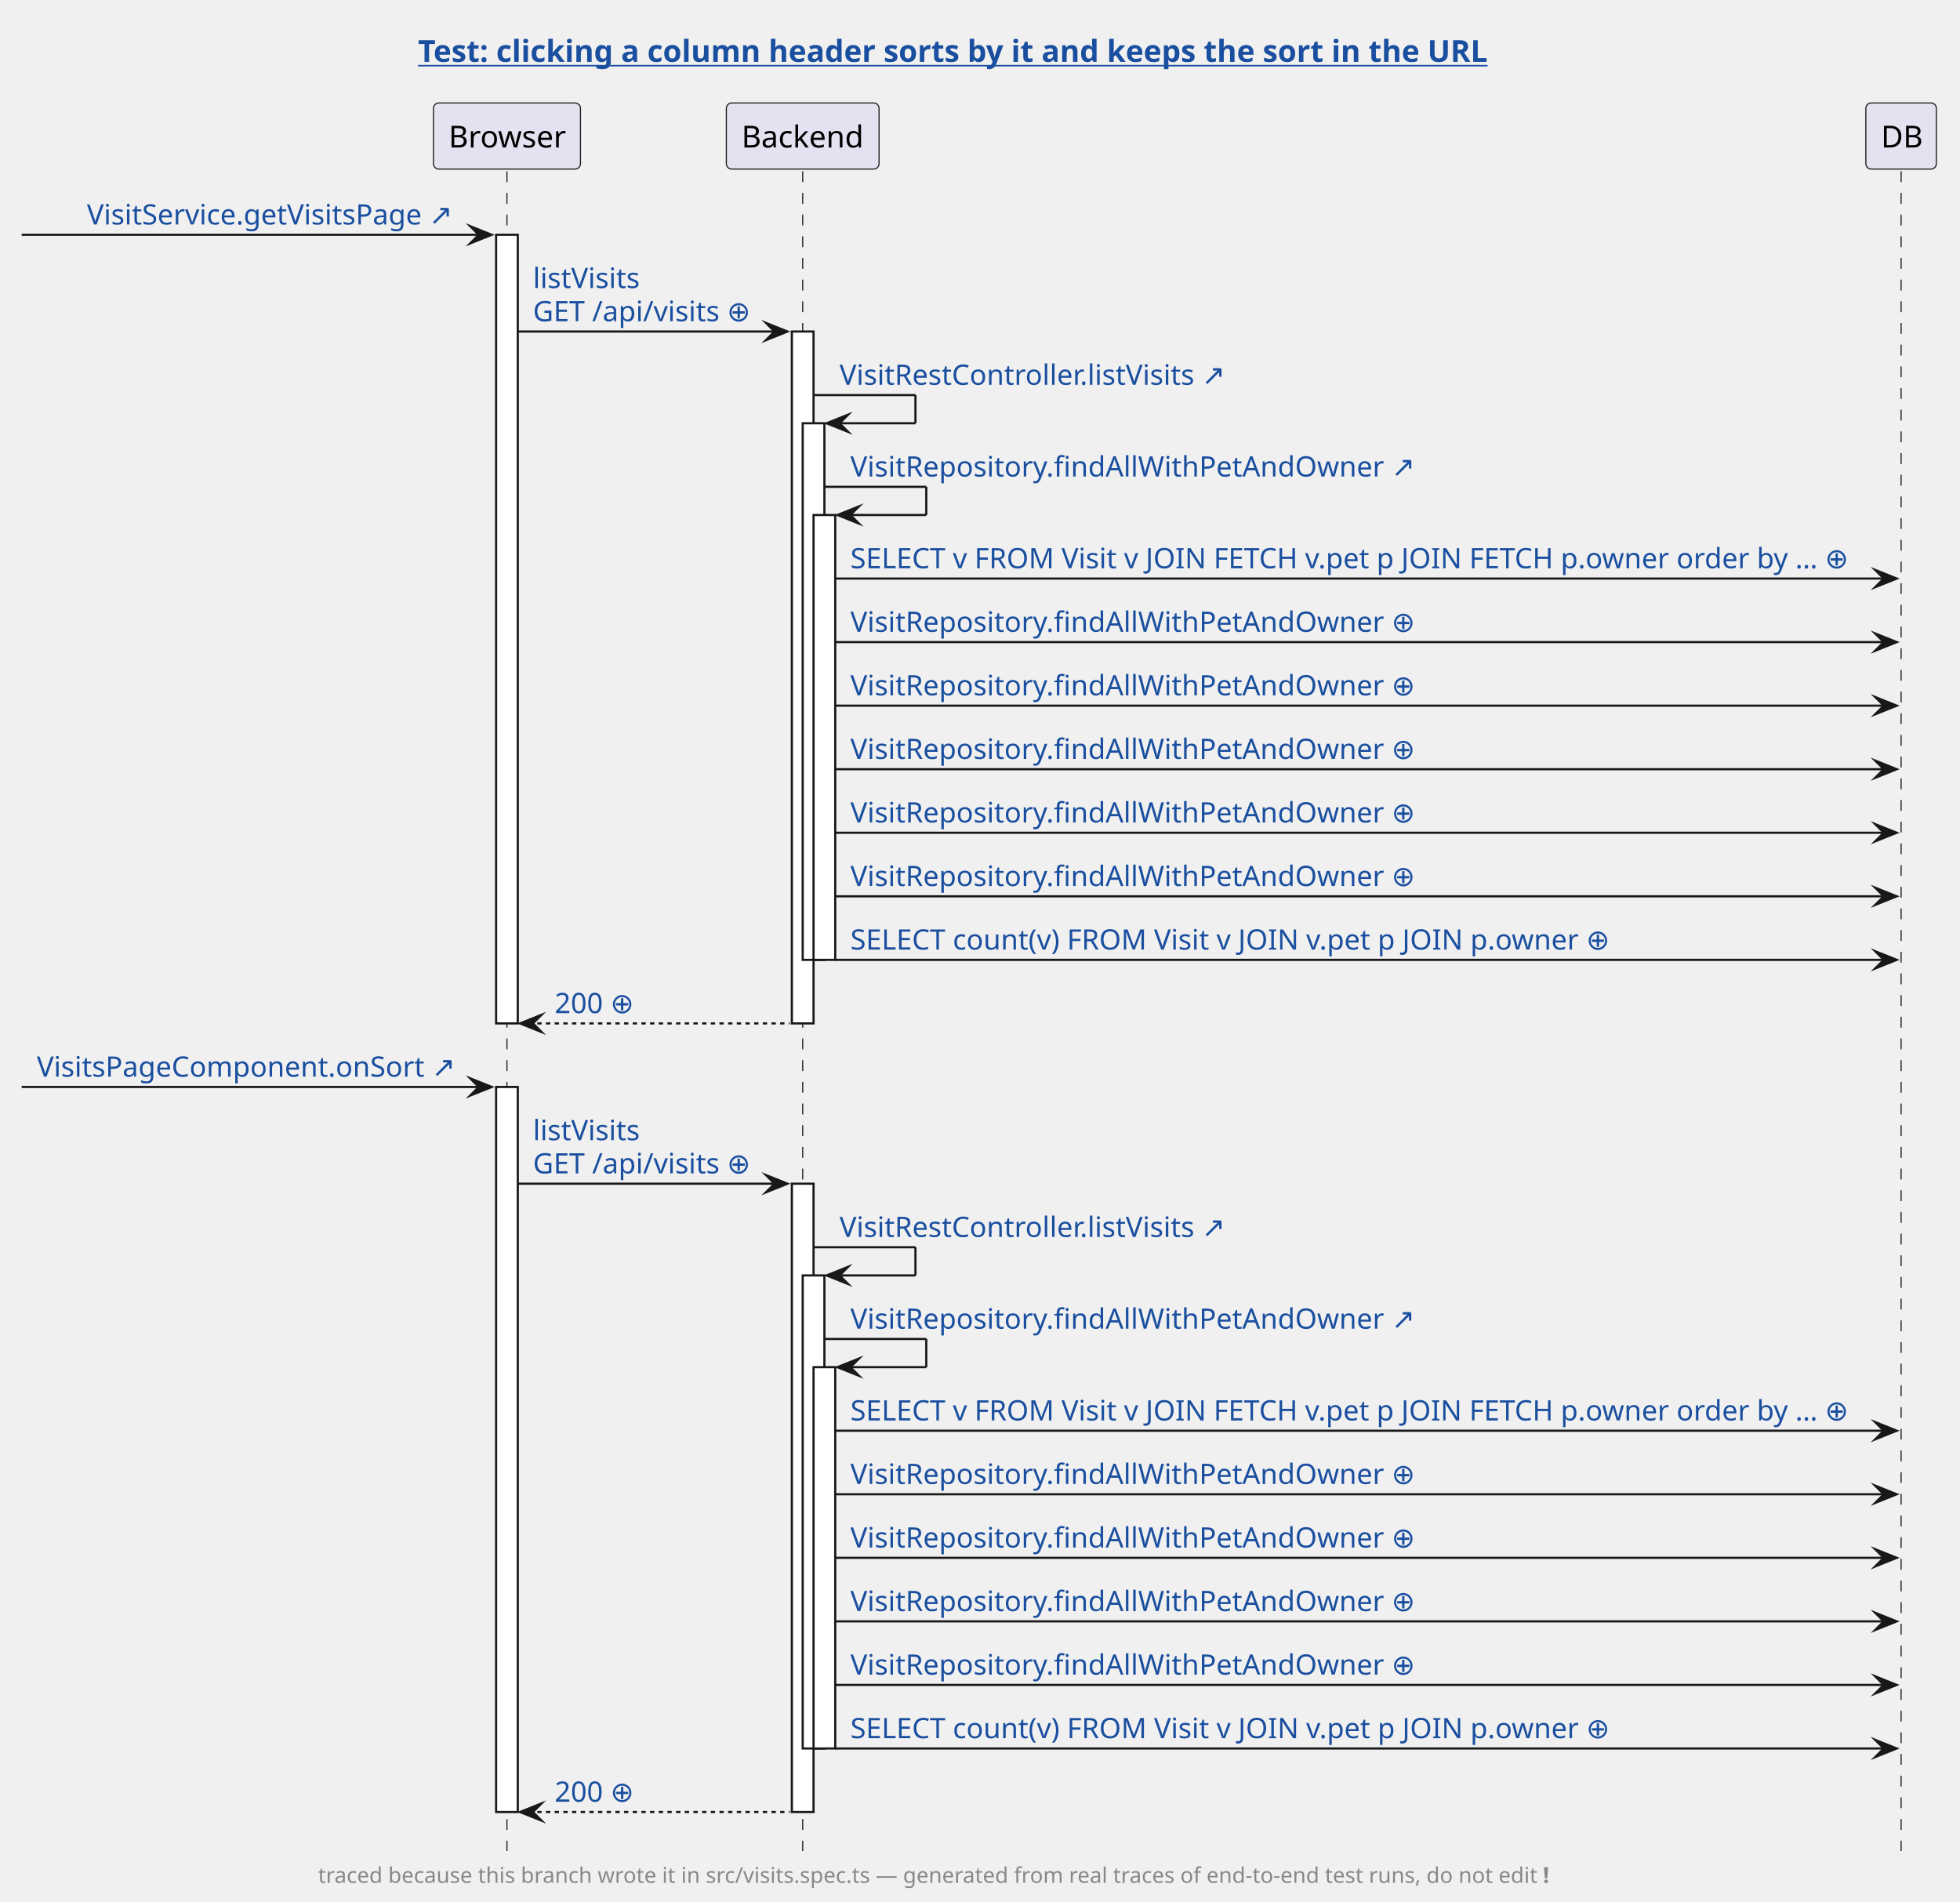
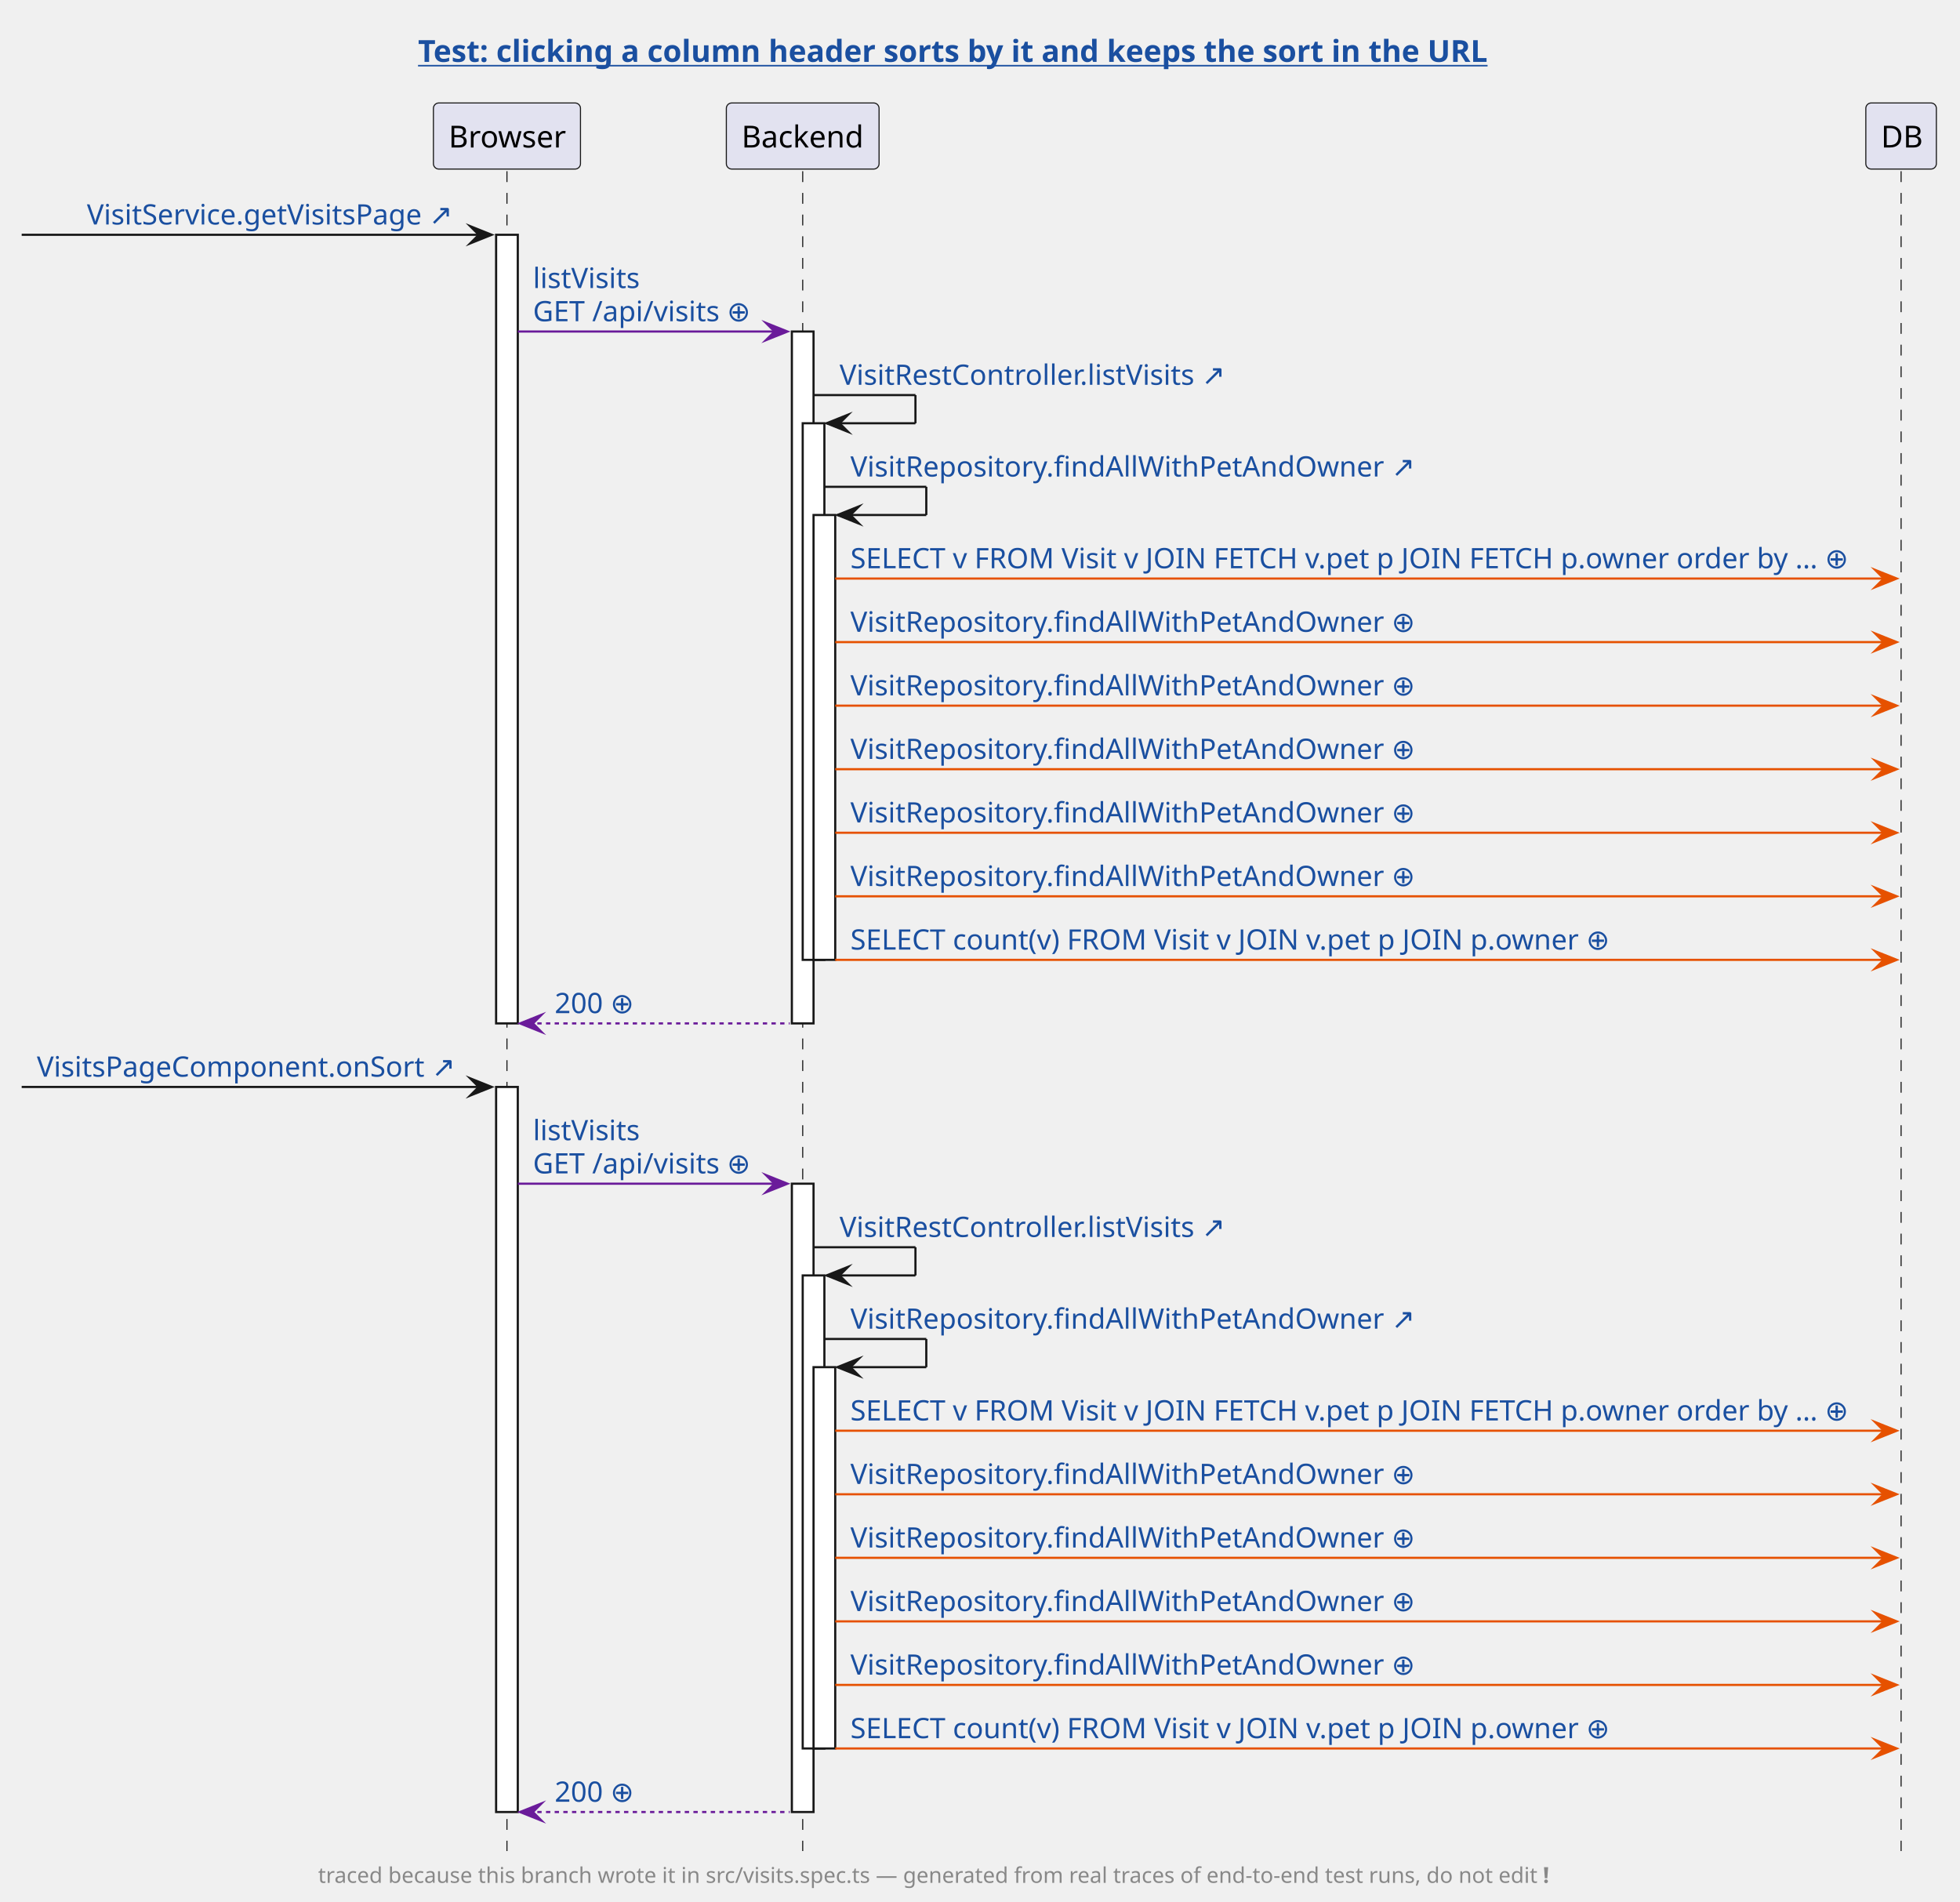
<svg xmlns="http://www.w3.org/2000/svg" xmlns:xlink="http://www.w3.org/1999/xlink" version="1.1" data-diagram-type="SEQUENCE" style="width:904px;height:877px;background:#FFFFFF;" width="904px" height="877px" viewBox="0 0 904 877" zoomAndPan="magnify" preserveAspectRatio="none" contentStyleType="text/css">
  <defs />
  <g font-family="sans-serif" lengthAdjust="spacing">
    <g class="title" data-source-line="7">
      <a target="_top" href="src://petclinic-test/src/visits.spec.ts:47" xlink:href="src://petclinic-test/src/visits.spec.ts:47" xlink:type="simple" xlink:actuate="onRequest" xlink:show="new" title="Click to open the test" xlink:title="Click to open the test">
        <text x="192.8" y="28.535" fill="#1A4FA0" font-size="14" textLength="516.503" font-weight="700" text-decoration="underline">Test: clicking a column header sorts by it and keeps the sort in the URL</text>
      </a>
    </g>
    <g class="participant-lifeline" data-qualified-name="Browser" data-entity-uid="part1" id="part1-lifeline" data-source-line="9">
      <g>
        <rect x="230.318" y="78.977" width="8" height="774.764" fill="#000" fill-opacity="0" />
        <line x1="233.818" y1="78.977" x2="233.818" y2="853.74" style="stroke:#181818;stroke-width:0.5;stroke-dasharray:5,5;" />
      </g>
    </g>
    <g>
      <rect x="228.818" y="108.287" width="10" height="363.727" fill="#FFF" style="stroke:#181818;stroke-width:1;" />
    </g>
    <g>
      <rect x="228.818" y="501.324" width="10" height="334.416" fill="#FFF" style="stroke:#181818;stroke-width:1;" />
    </g>
    <g class="participant-lifeline" data-qualified-name="Backend" data-entity-uid="part2" id="part2-lifeline" data-source-line="10">
      <g>
        <rect x="366.727" y="78.977" width="8" height="774.764" fill="#000" fill-opacity="0" />
        <line x1="370.227" y1="78.977" x2="370.227" y2="853.74" style="stroke:#181818;stroke-width:0.5;stroke-dasharray:5,5;" />
      </g>
    </g>
    <g>
      <rect x="365.227" y="152.908" width="10" height="319.105" fill="#FFF" style="stroke:#181818;stroke-width:1;" />
    </g>
    <g>
      <rect x="365.227" y="545.945" width="10" height="289.795" fill="#FFF" style="stroke:#181818;stroke-width:1;" />
    </g>
    <g>
      <rect x="370.227" y="195.219" width="10" height="247.484" fill="#FFF" style="stroke:#181818;stroke-width:1;" />
    </g>
    <g>
      <rect x="370.227" y="588.256" width="10" height="218.174" fill="#FFF" style="stroke:#181818;stroke-width:1;" />
    </g>
    <g>
      <rect x="375.227" y="237.529" width="10" height="205.174" fill="#FFF" style="stroke:#181818;stroke-width:1;" />
    </g>
    <g>
      <rect x="375.227" y="630.566" width="10" height="175.863" fill="#FFF" style="stroke:#181818;stroke-width:1;" />
    </g>
    <g class="participant-lifeline" data-qualified-name="DB" data-entity-uid="part3" id="part3-lifeline" data-source-line="11">
      <g>
        <rect x="873.333" y="78.977" width="8" height="774.764" fill="#000" fill-opacity="0" />
        <line x1="876.833" y1="78.977" x2="876.833" y2="853.74" style="stroke:#181818;stroke-width:0.5;stroke-dasharray:5,5;" />
      </g>
    </g>
    <g class="participant participant-head" data-qualified-name="Browser" data-entity-uid="part1" id="part1-head" data-source-line="9">
      <rect x="199.901" y="47.488" width="67.833" height="30.488" fill="#E2E2F0" style="stroke:#181818;stroke-width:0.5;" rx="2.5" ry="2.5" />
      <text x="206.901" y="68.023" fill="#000" font-size="14" textLength="53.833">Browser</text>
    </g>
    <g class="participant participant-head" data-qualified-name="Backend" data-entity-uid="part2" id="part2-head" data-source-line="10">
      <rect x="335.008" y="47.488" width="70.438" height="30.488" fill="#E2E2F0" style="stroke:#181818;stroke-width:0.5;" rx="2.5" ry="2.5" />
      <text x="342.008" y="68.023" fill="#000" font-size="14" textLength="56.438">Backend</text>
    </g>
    <g class="participant participant-head" data-qualified-name="DB" data-entity-uid="part3" id="part3-head" data-source-line="11">
      <rect x="860.563" y="47.488" width="32.539" height="30.488" fill="#E2E2F0" style="stroke:#181818;stroke-width:0.5;" rx="2.5" ry="2.5" />
      <text x="867.563" y="68.023" fill="#000" font-size="14" textLength="18.539">DB</text>
    </g>
    <g class="message" data-entity-1="part1" data-entity-2="part1" id="msg1" data-source-line="12">
      <polygon points="216.818,104.287,226.818,108.287,216.818,112.287,220.818,108.287" fill="#181818" style="stroke:#181818;stroke-width:1;stroke-linejoin:miter;stroke-miterlimit:10;" />
      <line x1="10" y1="108.287" x2="222.818" y2="108.287" style="stroke:#181818;stroke-width:1;" />
      <a target="_top" href="src://petclinic-frontend/src/app/visits/visits-page/visits-page.component.ts:50" xlink:href="src://petclinic-frontend/src/app/visits/visits-page/visits-page.component.ts:50" xlink:type="simple" xlink:actuate="onRequest" xlink:show="new" title="Click to open the line that sent this request: visits-page.component.ts:50" xlink:title="Click to open the line that sent this request: visits-page.component.ts:50">
        <text x="40.08" y="103.545" fill="#1A4FA0" font-size="13" textLength="176.738">VisitService.getVisitsPage ↗</text>
      </a>
    </g>
    <g class="message" data-entity-1="part1" data-entity-2="part2" id="msg2" data-source-line="14">
-       <polygon points="353.227,148.908,363.227,152.908,353.227,156.908,357.227,152.908" fill="#181818" style="stroke:#181818;stroke-width:1;stroke-linejoin:miter;stroke-miterlimit:10;" />
-       <line x1="238.818" y1="152.908" x2="359.227" y2="152.908" style="stroke:#181818;stroke-width:1;" />
+       <polygon points="353.227,148.908,363.227,152.908,353.227,156.908,357.227,152.908" fill="#6A1B9A" style="stroke:#6A1B9A;stroke-width:1;stroke-linejoin:miter;stroke-miterlimit:10;" />
+       <line x1="238.818" y1="152.908" x2="359.227" y2="152.908" style="stroke:#6A1B9A;stroke-width:1;" />
      <a target="_top" href="genseq://09jss6p" xlink:href="genseq://09jss6p" xlink:type="simple" xlink:actuate="onRequest" xlink:show="new" title="Click for the request as it was sent" xlink:title="Click for the request as it was sent">
        <text x="245.818" y="132.855" fill="#1A4FA0" font-size="13" textLength="53.136">listVisits</text>
      </a>
      <a target="_top" href="genseq://09jss6p" xlink:href="genseq://09jss6p" xlink:type="simple" xlink:actuate="onRequest" xlink:show="new" title="Click for the request as it was sent" xlink:title="Click for the request as it was sent">
        <text x="245.818" y="148.166" fill="#1A4FA0" font-size="13" textLength="107.409">GET /api/visits ⊕</text>
      </a>
    </g>
    <g class="message" data-entity-1="part2" data-entity-2="part2" id="msg3" data-source-line="16">
      <line x1="375.227" y1="182.219" x2="422.227" y2="182.219" style="stroke:#181818;stroke-width:1;" />
      <line x1="422.227" y1="182.219" x2="422.227" y2="195.219" style="stroke:#181818;stroke-width:1;" />
      <line x1="381.227" y1="195.219" x2="422.227" y2="195.219" style="stroke:#181818;stroke-width:1;" />
      <polygon points="391.227,191.219,381.227,195.219,391.227,199.219,387.227,195.219" fill="#181818" style="stroke:#181818;stroke-width:1;stroke-linejoin:miter;stroke-miterlimit:10;" />
      <a target="_top" href="src://petclinic-backend/src/main/java/victor/training/petclinic/rest/VisitRestController.java:54" xlink:href="src://petclinic-backend/src/main/java/victor/training/petclinic/rest/VisitRestController.java:54" xlink:type="simple" xlink:actuate="onRequest" xlink:show="new" title="Click to open VisitRestController.listVisits" xlink:title="Click to open VisitRestController.listVisits">
        <text x="387.227" y="177.477" fill="#1A4FA0" font-size="13" textLength="192.112">VisitRestController.listVisits ↗</text>
      </a>
    </g>
    <g class="message" data-entity-1="part2" data-entity-2="part2" id="msg4" data-source-line="18">
      <line x1="380.227" y1="224.529" x2="427.227" y2="224.529" style="stroke:#181818;stroke-width:1;" />
      <line x1="427.227" y1="224.529" x2="427.227" y2="237.529" style="stroke:#181818;stroke-width:1;" />
      <line x1="386.227" y1="237.529" x2="427.227" y2="237.529" style="stroke:#181818;stroke-width:1;" />
      <polygon points="396.227,233.529,386.227,237.529,396.227,241.529,392.227,237.529" fill="#181818" style="stroke:#181818;stroke-width:1;stroke-linejoin:miter;stroke-miterlimit:10;" />
      <a target="_top" href="src://petclinic-backend/src/main/java/victor/training/petclinic/repository/VisitRepository.java:22" xlink:href="src://petclinic-backend/src/main/java/victor/training/petclinic/repository/VisitRepository.java:22" xlink:type="simple" xlink:actuate="onRequest" xlink:show="new" title="Click to open VisitRepository.findAllWithPetAndOwner" xlink:title="Click to open VisitRepository.findAllWithPetAndOwner">
        <text x="392.227" y="219.787" fill="#1A4FA0" font-size="13" textLength="270.042">VisitRepository.findAllWithPetAndOwner ↗</text>
      </a>
    </g>
    <g class="message" data-entity-1="part2" data-entity-2="part3" id="msg5" data-source-line="20">
-       <polygon points="864.833,262.84,874.833,266.84,864.833,270.84,868.833,266.84" fill="#181818" style="stroke:#181818;stroke-width:1;stroke-linejoin:miter;stroke-miterlimit:10;" />
-       <line x1="385.227" y1="266.84" x2="870.833" y2="266.84" style="stroke:#181818;stroke-width:1;" />
+       <polygon points="864.833,262.84,874.833,266.84,864.833,270.84,868.833,266.84" fill="#E65100" style="stroke:#E65100;stroke-width:1;stroke-linejoin:miter;stroke-miterlimit:10;" />
+       <line x1="385.227" y1="266.84" x2="870.833" y2="266.84" style="stroke:#E65100;stroke-width:1;" />
      <a target="_top" href="genseq://114roce" xlink:href="genseq://114roce" xlink:type="simple" xlink:actuate="onRequest" xlink:show="new" title="Click for the statement behind this call" xlink:title="Click for the statement behind this call">
        <text x="392.227" y="262.098" fill="#1A4FA0" font-size="13" textLength="482.606">SELECT v FROM Visit v JOIN FETCH v.pet p JOIN FETCH p.owner order by … ⊕</text>
      </a>
    </g>
    <g class="message" data-entity-1="part2" data-entity-2="part3" id="msg6" data-source-line="21">
-       <polygon points="864.833,292.15,874.833,296.15,864.833,300.15,868.833,296.15" fill="#181818" style="stroke:#181818;stroke-width:1;stroke-linejoin:miter;stroke-miterlimit:10;" />
-       <line x1="385.227" y1="296.15" x2="870.833" y2="296.15" style="stroke:#181818;stroke-width:1;" />
+       <polygon points="864.833,292.15,874.833,296.15,864.833,300.15,868.833,296.15" fill="#E65100" style="stroke:#E65100;stroke-width:1;stroke-linejoin:miter;stroke-miterlimit:10;" />
+       <line x1="385.227" y1="296.15" x2="870.833" y2="296.15" style="stroke:#E65100;stroke-width:1;" />
      <a target="_top" href="genseq://070fg5f" xlink:href="genseq://070fg5f" xlink:type="simple" xlink:actuate="onRequest" xlink:show="new" title="Click for the statement behind this call" xlink:title="Click for the statement behind this call">
        <text x="392.227" y="291.408" fill="#1A4FA0" font-size="13" textLength="266.449">VisitRepository.findAllWithPetAndOwner ⊕</text>
      </a>
    </g>
    <g class="message" data-entity-1="part2" data-entity-2="part3" id="msg7" data-source-line="22">
-       <polygon points="864.833,321.461,874.833,325.461,864.833,329.461,868.833,325.461" fill="#181818" style="stroke:#181818;stroke-width:1;stroke-linejoin:miter;stroke-miterlimit:10;" />
-       <line x1="385.227" y1="325.461" x2="870.833" y2="325.461" style="stroke:#181818;stroke-width:1;" />
+       <polygon points="864.833,321.461,874.833,325.461,864.833,329.461,868.833,325.461" fill="#E65100" style="stroke:#E65100;stroke-width:1;stroke-linejoin:miter;stroke-miterlimit:10;" />
+       <line x1="385.227" y1="325.461" x2="870.833" y2="325.461" style="stroke:#E65100;stroke-width:1;" />
      <a target="_top" href="genseq://0xm9qzg" xlink:href="genseq://0xm9qzg" xlink:type="simple" xlink:actuate="onRequest" xlink:show="new" title="Click for the statement behind this call" xlink:title="Click for the statement behind this call">
        <text x="392.227" y="320.719" fill="#1A4FA0" font-size="13" textLength="266.449">VisitRepository.findAllWithPetAndOwner ⊕</text>
      </a>
    </g>
    <g class="message" data-entity-1="part2" data-entity-2="part3" id="msg8" data-source-line="23">
-       <polygon points="864.833,350.771,874.833,354.771,864.833,358.771,868.833,354.771" fill="#181818" style="stroke:#181818;stroke-width:1;stroke-linejoin:miter;stroke-miterlimit:10;" />
-       <line x1="385.227" y1="354.771" x2="870.833" y2="354.771" style="stroke:#181818;stroke-width:1;" />
+       <polygon points="864.833,350.771,874.833,354.771,864.833,358.771,868.833,354.771" fill="#E65100" style="stroke:#E65100;stroke-width:1;stroke-linejoin:miter;stroke-miterlimit:10;" />
+       <line x1="385.227" y1="354.771" x2="870.833" y2="354.771" style="stroke:#E65100;stroke-width:1;" />
      <a target="_top" href="genseq://1heb9yw" xlink:href="genseq://1heb9yw" xlink:type="simple" xlink:actuate="onRequest" xlink:show="new" title="Click for the statement behind this call" xlink:title="Click for the statement behind this call">
        <text x="392.227" y="350.029" fill="#1A4FA0" font-size="13" textLength="266.449">VisitRepository.findAllWithPetAndOwner ⊕</text>
      </a>
    </g>
    <g class="message" data-entity-1="part2" data-entity-2="part3" id="msg9" data-source-line="24">
-       <polygon points="864.833,380.082,874.833,384.082,864.833,388.082,868.833,384.082" fill="#181818" style="stroke:#181818;stroke-width:1;stroke-linejoin:miter;stroke-miterlimit:10;" />
-       <line x1="385.227" y1="384.082" x2="870.833" y2="384.082" style="stroke:#181818;stroke-width:1;" />
+       <polygon points="864.833,380.082,874.833,384.082,864.833,388.082,868.833,384.082" fill="#E65100" style="stroke:#E65100;stroke-width:1;stroke-linejoin:miter;stroke-miterlimit:10;" />
+       <line x1="385.227" y1="384.082" x2="870.833" y2="384.082" style="stroke:#E65100;stroke-width:1;" />
      <a target="_top" href="genseq://094wceq" xlink:href="genseq://094wceq" xlink:type="simple" xlink:actuate="onRequest" xlink:show="new" title="Click for the statement behind this call" xlink:title="Click for the statement behind this call">
        <text x="392.227" y="379.34" fill="#1A4FA0" font-size="13" textLength="266.449">VisitRepository.findAllWithPetAndOwner ⊕</text>
      </a>
    </g>
    <g class="message" data-entity-1="part2" data-entity-2="part3" id="msg10" data-source-line="25">
-       <polygon points="864.833,409.393,874.833,413.393,864.833,417.393,868.833,413.393" fill="#181818" style="stroke:#181818;stroke-width:1;stroke-linejoin:miter;stroke-miterlimit:10;" />
-       <line x1="385.227" y1="413.393" x2="870.833" y2="413.393" style="stroke:#181818;stroke-width:1;" />
+       <polygon points="864.833,409.393,874.833,413.393,864.833,417.393,868.833,413.393" fill="#E65100" style="stroke:#E65100;stroke-width:1;stroke-linejoin:miter;stroke-miterlimit:10;" />
+       <line x1="385.227" y1="413.393" x2="870.833" y2="413.393" style="stroke:#E65100;stroke-width:1;" />
      <a target="_top" href="genseq://0cvbten" xlink:href="genseq://0cvbten" xlink:type="simple" xlink:actuate="onRequest" xlink:show="new" title="Click for the statement behind this call" xlink:title="Click for the statement behind this call">
        <text x="392.227" y="408.65" fill="#1A4FA0" font-size="13" textLength="266.449">VisitRepository.findAllWithPetAndOwner ⊕</text>
      </a>
    </g>
    <g class="message" data-entity-1="part2" data-entity-2="part3" id="msg11" data-source-line="26">
-       <polygon points="864.833,438.703,874.833,442.703,864.833,446.703,868.833,442.703" fill="#181818" style="stroke:#181818;stroke-width:1;stroke-linejoin:miter;stroke-miterlimit:10;" />
-       <line x1="385.227" y1="442.703" x2="870.833" y2="442.703" style="stroke:#181818;stroke-width:1;" />
+       <polygon points="864.833,438.703,874.833,442.703,864.833,446.703,868.833,442.703" fill="#E65100" style="stroke:#E65100;stroke-width:1;stroke-linejoin:miter;stroke-miterlimit:10;" />
+       <line x1="385.227" y1="442.703" x2="870.833" y2="442.703" style="stroke:#E65100;stroke-width:1;" />
      <a target="_top" href="genseq://0gohwr7" xlink:href="genseq://0gohwr7" xlink:type="simple" xlink:actuate="onRequest" xlink:show="new" title="Click for the statement behind this call" xlink:title="Click for the statement behind this call">
        <text x="392.227" y="437.961" fill="#1A4FA0" font-size="13" textLength="362.546">SELECT count(v) FROM Visit v JOIN v.pet p JOIN p.owner ⊕</text>
      </a>
    </g>
    <g class="message" data-entity-1="part2" data-entity-2="part1" id="msg12" data-source-line="29">
-       <polygon points="249.818,468.014,239.818,472.014,249.818,476.014,245.818,472.014" fill="#181818" style="stroke:#181818;stroke-width:1;stroke-linejoin:miter;stroke-miterlimit:10;" />
-       <line x1="243.818" y1="472.014" x2="364.227" y2="472.014" style="stroke:#181818;stroke-width:1;stroke-dasharray:2,2;" />
+       <polygon points="249.818,468.014,239.818,472.014,249.818,476.014,245.818,472.014" fill="#6A1B9A" style="stroke:#6A1B9A;stroke-width:1;stroke-linejoin:miter;stroke-miterlimit:10;" />
+       <line x1="243.818" y1="472.014" x2="364.227" y2="472.014" style="stroke:#6A1B9A;stroke-width:1;stroke-dasharray:2,2;" />
      <a target="_top" href="genseq://1gl89nl" xlink:href="genseq://1gl89nl" xlink:type="simple" xlink:actuate="onRequest" xlink:show="new" title="Click for this call’s JSON body" xlink:title="Click for this call’s JSON body">
        <text x="255.818" y="467.271" fill="#1A4FA0" font-size="13" textLength="38.181">200 ⊕</text>
      </a>
    </g>
    <g class="message" data-entity-1="part1" data-entity-2="part1" id="msg13" data-source-line="32">
      <polygon points="216.818,497.324,226.818,501.324,216.818,505.324,220.818,501.324" fill="#181818" style="stroke:#181818;stroke-width:1;stroke-linejoin:miter;stroke-miterlimit:10;" />
      <line x1="10" y1="501.324" x2="222.818" y2="501.324" style="stroke:#181818;stroke-width:1;" />
      <a target="_top" href="src://petclinic-frontend/src/app/visits/visits-page/visits-page.component.ts:63" xlink:href="src://petclinic-frontend/src/app/visits/visits-page/visits-page.component.ts:63" xlink:type="simple" xlink:actuate="onRequest" xlink:show="new" title="Click to open the line that sent this request: visits-page.component.ts:86 ← visits-page.component.ts:63 ← visits-page.component.html:15" xlink:title="Click to open the line that sent this request: visits-page.component.ts:86 ← visits-page.component.ts:63 ← visits-page.component.html:15">
        <text x="17" y="496.582" fill="#1A4FA0" font-size="13" textLength="199.818">VisitsPageComponent.onSort ↗</text>
      </a>
    </g>
    <g class="message" data-entity-1="part1" data-entity-2="part2" id="msg14" data-source-line="34">
-       <polygon points="353.227,541.945,363.227,545.945,353.227,549.945,357.227,545.945" fill="#181818" style="stroke:#181818;stroke-width:1;stroke-linejoin:miter;stroke-miterlimit:10;" />
-       <line x1="238.818" y1="545.945" x2="359.227" y2="545.945" style="stroke:#181818;stroke-width:1;" />
+       <polygon points="353.227,541.945,363.227,545.945,353.227,549.945,357.227,545.945" fill="#6A1B9A" style="stroke:#6A1B9A;stroke-width:1;stroke-linejoin:miter;stroke-miterlimit:10;" />
+       <line x1="238.818" y1="545.945" x2="359.227" y2="545.945" style="stroke:#6A1B9A;stroke-width:1;" />
      <a target="_top" href="genseq://0nd1dkn" xlink:href="genseq://0nd1dkn" xlink:type="simple" xlink:actuate="onRequest" xlink:show="new" title="Click for the request as it was sent" xlink:title="Click for the request as it was sent">
        <text x="245.818" y="525.893" fill="#1A4FA0" font-size="13" textLength="53.136">listVisits</text>
      </a>
      <a target="_top" href="genseq://0nd1dkn" xlink:href="genseq://0nd1dkn" xlink:type="simple" xlink:actuate="onRequest" xlink:show="new" title="Click for the request as it was sent" xlink:title="Click for the request as it was sent">
        <text x="245.818" y="541.203" fill="#1A4FA0" font-size="13" textLength="107.409">GET /api/visits ⊕</text>
      </a>
    </g>
    <g class="message" data-entity-1="part2" data-entity-2="part2" id="msg15" data-source-line="36">
      <line x1="375.227" y1="575.256" x2="422.227" y2="575.256" style="stroke:#181818;stroke-width:1;" />
      <line x1="422.227" y1="575.256" x2="422.227" y2="588.256" style="stroke:#181818;stroke-width:1;" />
      <line x1="381.227" y1="588.256" x2="422.227" y2="588.256" style="stroke:#181818;stroke-width:1;" />
      <polygon points="391.227,584.256,381.227,588.256,391.227,592.256,387.227,588.256" fill="#181818" style="stroke:#181818;stroke-width:1;stroke-linejoin:miter;stroke-miterlimit:10;" />
      <a target="_top" href="src://petclinic-backend/src/main/java/victor/training/petclinic/rest/VisitRestController.java:54" xlink:href="src://petclinic-backend/src/main/java/victor/training/petclinic/rest/VisitRestController.java:54" xlink:type="simple" xlink:actuate="onRequest" xlink:show="new" title="Click to open VisitRestController.listVisits" xlink:title="Click to open VisitRestController.listVisits">
        <text x="387.227" y="570.514" fill="#1A4FA0" font-size="13" textLength="192.112">VisitRestController.listVisits ↗</text>
      </a>
    </g>
    <g class="message" data-entity-1="part2" data-entity-2="part2" id="msg16" data-source-line="38">
      <line x1="380.227" y1="617.566" x2="427.227" y2="617.566" style="stroke:#181818;stroke-width:1;" />
      <line x1="427.227" y1="617.566" x2="427.227" y2="630.566" style="stroke:#181818;stroke-width:1;" />
      <line x1="386.227" y1="630.566" x2="427.227" y2="630.566" style="stroke:#181818;stroke-width:1;" />
      <polygon points="396.227,626.566,386.227,630.566,396.227,634.566,392.227,630.566" fill="#181818" style="stroke:#181818;stroke-width:1;stroke-linejoin:miter;stroke-miterlimit:10;" />
      <a target="_top" href="src://petclinic-backend/src/main/java/victor/training/petclinic/repository/VisitRepository.java:22" xlink:href="src://petclinic-backend/src/main/java/victor/training/petclinic/repository/VisitRepository.java:22" xlink:type="simple" xlink:actuate="onRequest" xlink:show="new" title="Click to open VisitRepository.findAllWithPetAndOwner" xlink:title="Click to open VisitRepository.findAllWithPetAndOwner">
        <text x="392.227" y="612.824" fill="#1A4FA0" font-size="13" textLength="270.042">VisitRepository.findAllWithPetAndOwner ↗</text>
      </a>
    </g>
    <g class="message" data-entity-1="part2" data-entity-2="part3" id="msg17" data-source-line="40">
-       <polygon points="864.833,655.877,874.833,659.877,864.833,663.877,868.833,659.877" fill="#181818" style="stroke:#181818;stroke-width:1;stroke-linejoin:miter;stroke-miterlimit:10;" />
-       <line x1="385.227" y1="659.877" x2="870.833" y2="659.877" style="stroke:#181818;stroke-width:1;" />
+       <polygon points="864.833,655.877,874.833,659.877,864.833,663.877,868.833,659.877" fill="#E65100" style="stroke:#E65100;stroke-width:1;stroke-linejoin:miter;stroke-miterlimit:10;" />
+       <line x1="385.227" y1="659.877" x2="870.833" y2="659.877" style="stroke:#E65100;stroke-width:1;" />
      <a target="_top" href="genseq://19w8crk" xlink:href="genseq://19w8crk" xlink:type="simple" xlink:actuate="onRequest" xlink:show="new" title="Click for the statement behind this call" xlink:title="Click for the statement behind this call">
        <text x="392.227" y="655.135" fill="#1A4FA0" font-size="13" textLength="482.606">SELECT v FROM Visit v JOIN FETCH v.pet p JOIN FETCH p.owner order by … ⊕</text>
      </a>
    </g>
    <g class="message" data-entity-1="part2" data-entity-2="part3" id="msg18" data-source-line="41">
-       <polygon points="864.833,685.188,874.833,689.188,864.833,693.188,868.833,689.188" fill="#181818" style="stroke:#181818;stroke-width:1;stroke-linejoin:miter;stroke-miterlimit:10;" />
-       <line x1="385.227" y1="689.188" x2="870.833" y2="689.188" style="stroke:#181818;stroke-width:1;" />
+       <polygon points="864.833,685.188,874.833,689.188,864.833,693.188,868.833,689.188" fill="#E65100" style="stroke:#E65100;stroke-width:1;stroke-linejoin:miter;stroke-miterlimit:10;" />
+       <line x1="385.227" y1="689.188" x2="870.833" y2="689.188" style="stroke:#E65100;stroke-width:1;" />
      <a target="_top" href="genseq://0cvbten" xlink:href="genseq://0cvbten" xlink:type="simple" xlink:actuate="onRequest" xlink:show="new" title="Click for the statement behind this call" xlink:title="Click for the statement behind this call">
        <text x="392.227" y="684.445" fill="#1A4FA0" font-size="13" textLength="266.449">VisitRepository.findAllWithPetAndOwner ⊕</text>
      </a>
    </g>
    <g class="message" data-entity-1="part2" data-entity-2="part3" id="msg19" data-source-line="42">
-       <polygon points="864.833,714.498,874.833,718.498,864.833,722.498,868.833,718.498" fill="#181818" style="stroke:#181818;stroke-width:1;stroke-linejoin:miter;stroke-miterlimit:10;" />
-       <line x1="385.227" y1="718.498" x2="870.833" y2="718.498" style="stroke:#181818;stroke-width:1;" />
+       <polygon points="864.833,714.498,874.833,718.498,864.833,722.498,868.833,718.498" fill="#E65100" style="stroke:#E65100;stroke-width:1;stroke-linejoin:miter;stroke-miterlimit:10;" />
+       <line x1="385.227" y1="718.498" x2="870.833" y2="718.498" style="stroke:#E65100;stroke-width:1;" />
      <a target="_top" href="genseq://0i1m34t" xlink:href="genseq://0i1m34t" xlink:type="simple" xlink:actuate="onRequest" xlink:show="new" title="Click for the statement behind this call" xlink:title="Click for the statement behind this call">
        <text x="392.227" y="713.756" fill="#1A4FA0" font-size="13" textLength="266.449">VisitRepository.findAllWithPetAndOwner ⊕</text>
      </a>
    </g>
    <g class="message" data-entity-1="part2" data-entity-2="part3" id="msg20" data-source-line="43">
-       <polygon points="864.833,743.809,874.833,747.809,864.833,751.809,868.833,747.809" fill="#181818" style="stroke:#181818;stroke-width:1;stroke-linejoin:miter;stroke-miterlimit:10;" />
-       <line x1="385.227" y1="747.809" x2="870.833" y2="747.809" style="stroke:#181818;stroke-width:1;" />
+       <polygon points="864.833,743.809,874.833,747.809,864.833,751.809,868.833,747.809" fill="#E65100" style="stroke:#E65100;stroke-width:1;stroke-linejoin:miter;stroke-miterlimit:10;" />
+       <line x1="385.227" y1="747.809" x2="870.833" y2="747.809" style="stroke:#E65100;stroke-width:1;" />
      <a target="_top" href="genseq://1heb9yw" xlink:href="genseq://1heb9yw" xlink:type="simple" xlink:actuate="onRequest" xlink:show="new" title="Click for the statement behind this call" xlink:title="Click for the statement behind this call">
        <text x="392.227" y="743.066" fill="#1A4FA0" font-size="13" textLength="266.449">VisitRepository.findAllWithPetAndOwner ⊕</text>
      </a>
    </g>
    <g class="message" data-entity-1="part2" data-entity-2="part3" id="msg21" data-source-line="44">
-       <polygon points="864.833,773.119,874.833,777.119,864.833,781.119,868.833,777.119" fill="#181818" style="stroke:#181818;stroke-width:1;stroke-linejoin:miter;stroke-miterlimit:10;" />
-       <line x1="385.227" y1="777.119" x2="870.833" y2="777.119" style="stroke:#181818;stroke-width:1;" />
+       <polygon points="864.833,773.119,874.833,777.119,864.833,781.119,868.833,777.119" fill="#E65100" style="stroke:#E65100;stroke-width:1;stroke-linejoin:miter;stroke-miterlimit:10;" />
+       <line x1="385.227" y1="777.119" x2="870.833" y2="777.119" style="stroke:#E65100;stroke-width:1;" />
      <a target="_top" href="genseq://0xm9qzg" xlink:href="genseq://0xm9qzg" xlink:type="simple" xlink:actuate="onRequest" xlink:show="new" title="Click for the statement behind this call" xlink:title="Click for the statement behind this call">
        <text x="392.227" y="772.377" fill="#1A4FA0" font-size="13" textLength="266.449">VisitRepository.findAllWithPetAndOwner ⊕</text>
      </a>
    </g>
    <g class="message" data-entity-1="part2" data-entity-2="part3" id="msg22" data-source-line="45">
-       <polygon points="864.833,802.43,874.833,806.43,864.833,810.43,868.833,806.43" fill="#181818" style="stroke:#181818;stroke-width:1;stroke-linejoin:miter;stroke-miterlimit:10;" />
-       <line x1="385.227" y1="806.43" x2="870.833" y2="806.43" style="stroke:#181818;stroke-width:1;" />
+       <polygon points="864.833,802.43,874.833,806.43,864.833,810.43,868.833,806.43" fill="#E65100" style="stroke:#E65100;stroke-width:1;stroke-linejoin:miter;stroke-miterlimit:10;" />
+       <line x1="385.227" y1="806.43" x2="870.833" y2="806.43" style="stroke:#E65100;stroke-width:1;" />
      <a target="_top" href="genseq://0gohwr7" xlink:href="genseq://0gohwr7" xlink:type="simple" xlink:actuate="onRequest" xlink:show="new" title="Click for the statement behind this call" xlink:title="Click for the statement behind this call">
        <text x="392.227" y="801.688" fill="#1A4FA0" font-size="13" textLength="362.546">SELECT count(v) FROM Visit v JOIN v.pet p JOIN p.owner ⊕</text>
      </a>
    </g>
    <g class="message" data-entity-1="part2" data-entity-2="part1" id="msg23" data-source-line="48">
-       <polygon points="249.818,831.74,239.818,835.74,249.818,839.74,245.818,835.74" fill="#181818" style="stroke:#181818;stroke-width:1;stroke-linejoin:miter;stroke-miterlimit:10;" />
-       <line x1="243.818" y1="835.74" x2="364.227" y2="835.74" style="stroke:#181818;stroke-width:1;stroke-dasharray:2,2;" />
+       <polygon points="249.818,831.74,239.818,835.74,249.818,839.74,245.818,835.74" fill="#6A1B9A" style="stroke:#6A1B9A;stroke-width:1;stroke-linejoin:miter;stroke-miterlimit:10;" />
+       <line x1="243.818" y1="835.74" x2="364.227" y2="835.74" style="stroke:#6A1B9A;stroke-width:1;stroke-dasharray:2,2;" />
      <a target="_top" href="genseq://0i7raod" xlink:href="genseq://0i7raod" xlink:type="simple" xlink:actuate="onRequest" xlink:show="new" title="Click for this call’s JSON body" xlink:title="Click for this call’s JSON body">
        <text x="255.818" y="830.998" fill="#1A4FA0" font-size="13" textLength="38.181">200 ⊕</text>
      </a>
    </g>
    <g class="footer" data-source-line="8">
      <text x="146.707" y="868.408" fill="#888" font-size="10" textLength="608.688">traced because this branch wrote it in src/visits.spec.ts — generated from real traces of end-to-end test runs, do not edit ❗</text>
    </g>
  </g>
</svg>
